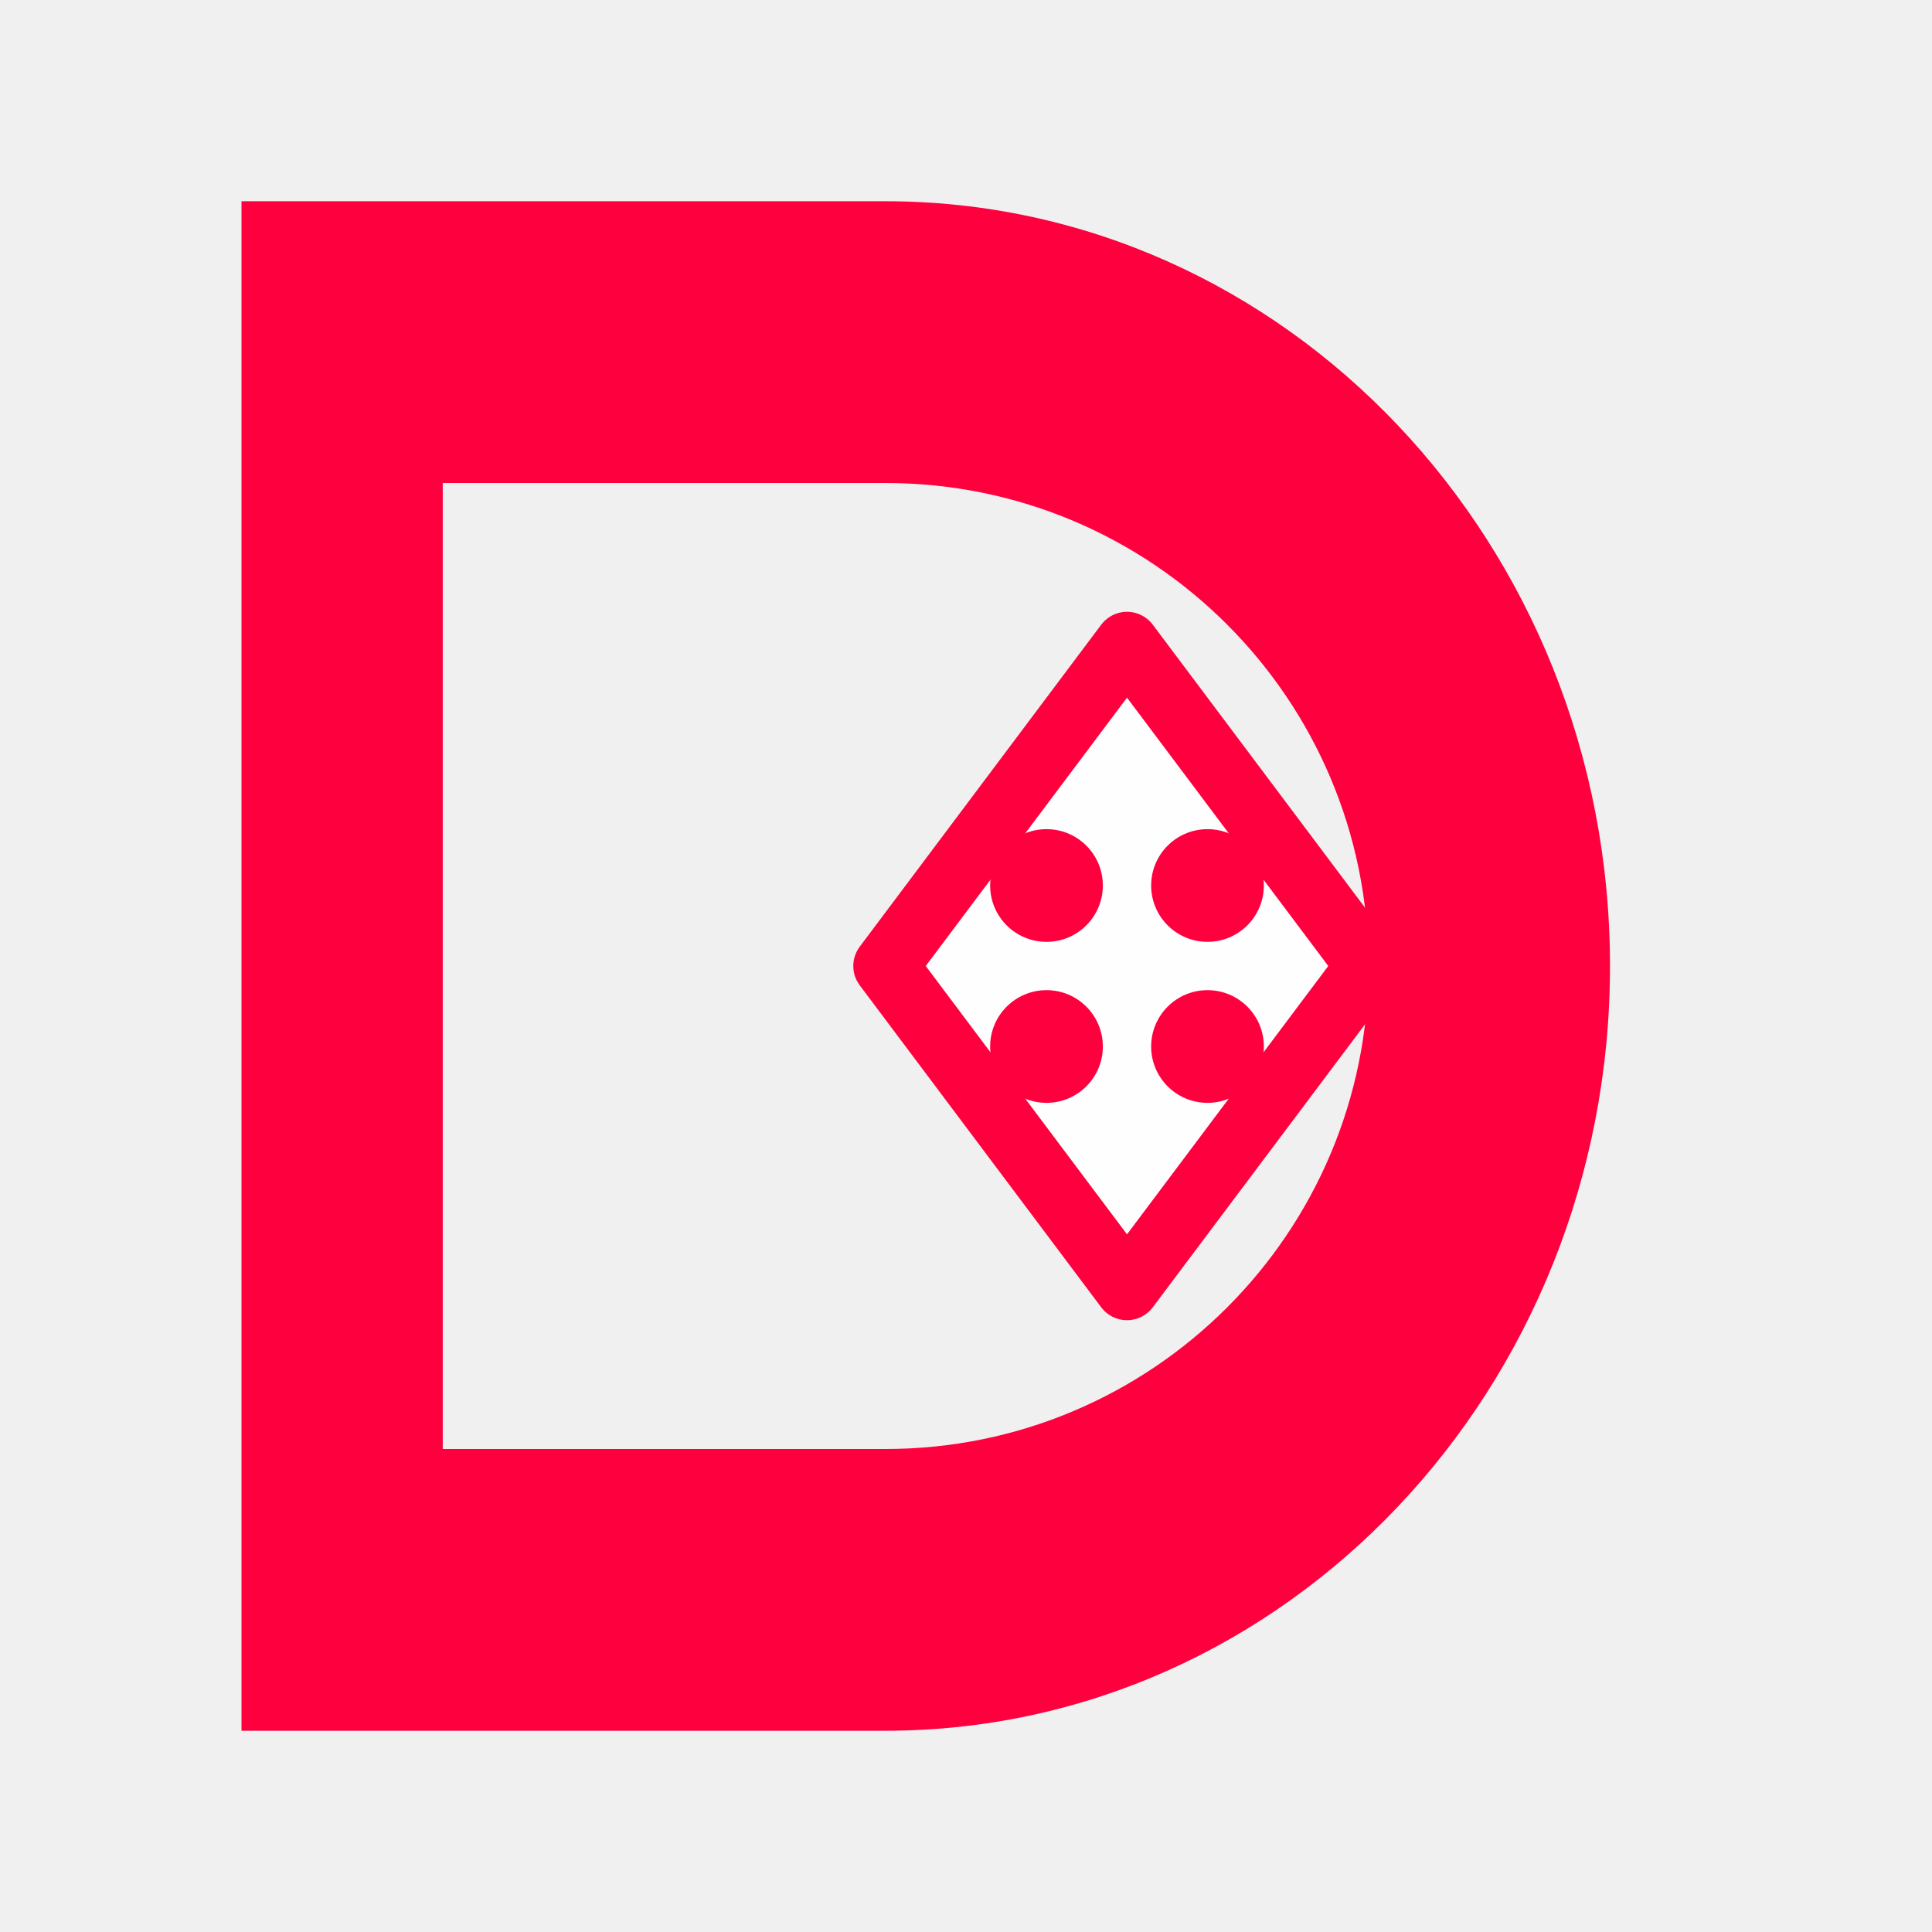
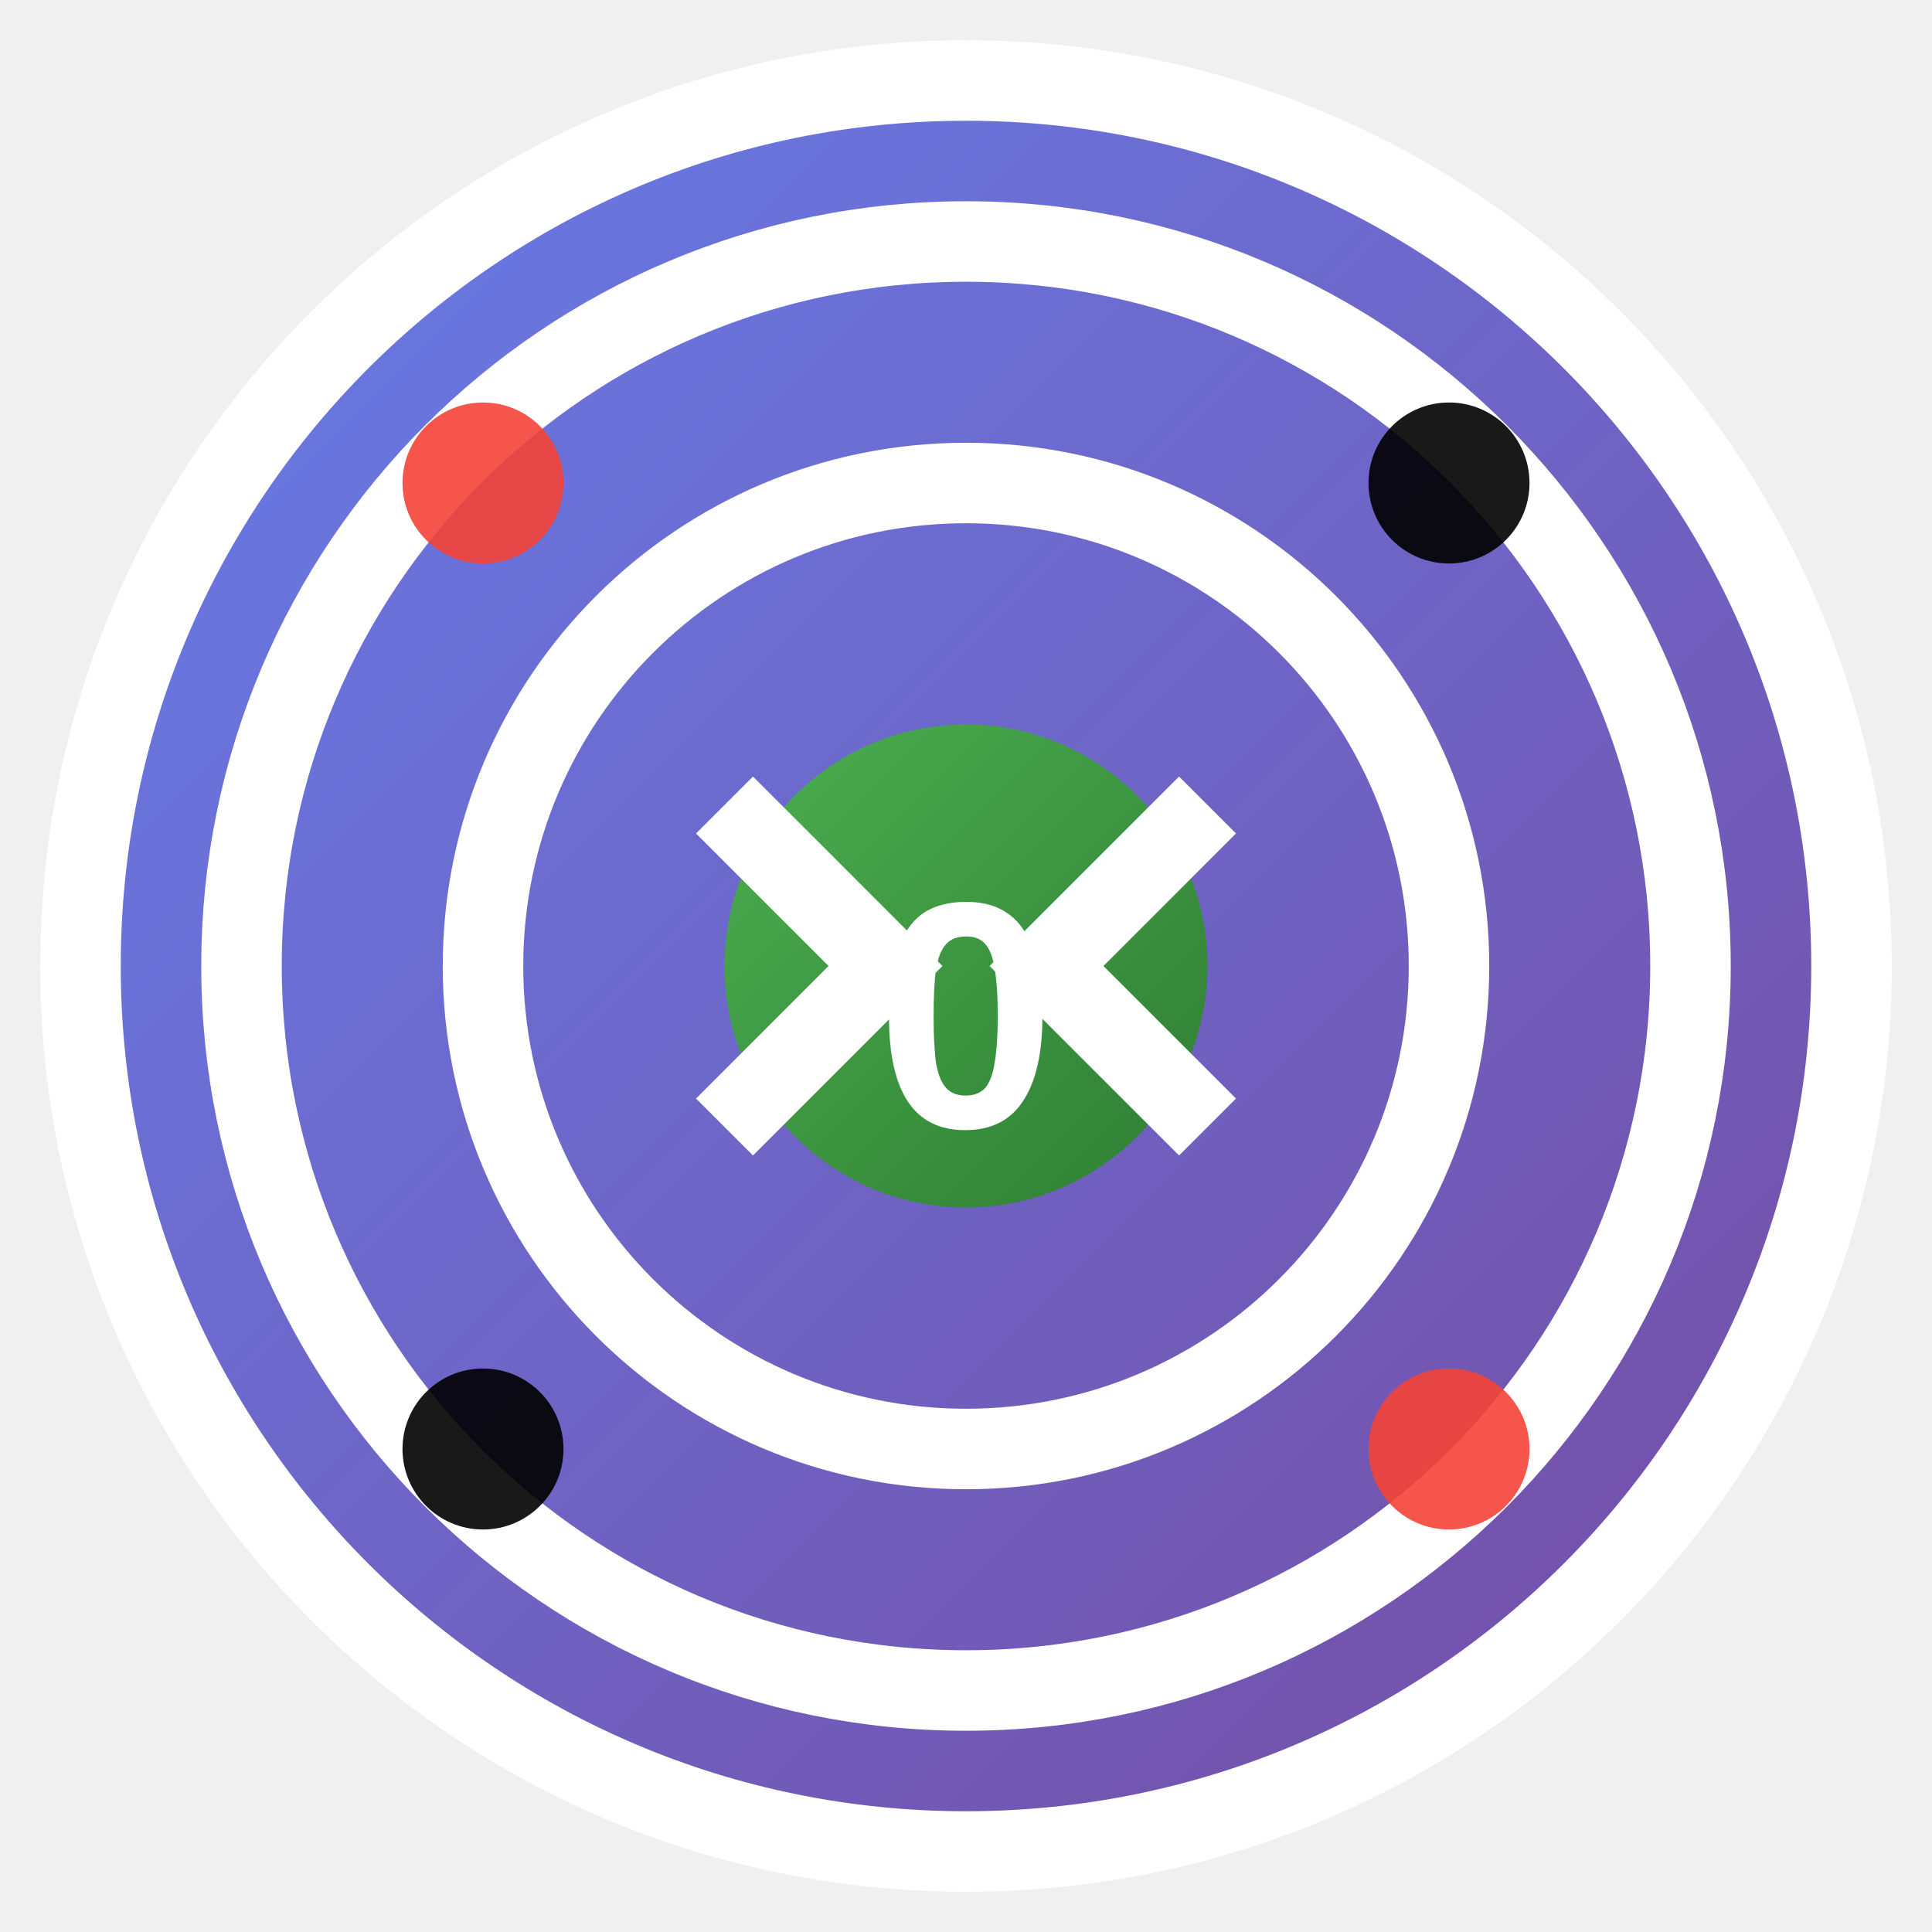
<svg xmlns="http://www.w3.org/2000/svg" width="48" height="48" viewBox="0 0 48 48">
-   <path fill-rule="evenodd" clip-rule="evenodd" d="M6 5H22            A18 19 0 0 1 22 43            H6V5Z            M11 12H22            A12 12 0 0 1 22 36            H11V12Z" fill="#FF003F" />
-   <polygon points="28,16 34,24 28,32 22,24" fill="rgba(255,255,255,0.96)" stroke="#FF003F" stroke-width="1.6" stroke-linejoin="round" />
-   <circle cx="26" cy="22" r="1.4" fill="#FF003F" />
-   <circle cx="30" cy="22" r="1.4" fill="#FF003F" />
-   <circle cx="26" cy="26" r="1.4" fill="#FF003F" />
-   <circle cx="30" cy="26" r="1.4" fill="#FF003F" />
+   <defs>
+     <linearGradient id="grad1" x1="0%" y1="0%" x2="100%" y2="100%">
+       <stop offset="0%" style="stop-color:#667eea;stop-opacity:1" />
+       <stop offset="100%" style="stop-color:#764ba2;stop-opacity:1" />
+     </linearGradient>
+     <linearGradient id="grad2" x1="0%" y1="0%" x2="100%" y2="100%">
+       <stop offset="0%" style="stop-color:#4CAF50;stop-opacity:1" />
+       <stop offset="100%" style="stop-color:#2E7D32;stop-opacity:1" />
+     </linearGradient>
+   </defs>
+   <circle cx="24" cy="24" r="22" fill="url(#grad1)" stroke="#fff" stroke-width="2" />
+   <circle cx="24" cy="24" r="18" fill="none" stroke="#fff" stroke-width="2" />
+   <circle cx="24" cy="24" r="12" fill="none" stroke="#fff" stroke-width="2" />
+   <circle cx="24" cy="24" r="6" fill="url(#grad2)" />
+   <text x="24" y="28" text-anchor="middle" fill="#fff" font-family="Arial, sans-serif" font-size="8" font-weight="bold">0</text>
+   <circle cx="12" cy="12" r="2" fill="#F44336" opacity="0.9" />
+   <circle cx="36" cy="12" r="2" fill="#000" opacity="0.9" />
+   <circle cx="12" cy="36" r="2" fill="#000" opacity="0.9" />
+   <circle cx="36" cy="36" r="2" fill="#F44336" opacity="0.9" />
+   <path d="M18 20 L22 24 L18 28" stroke="#fff" stroke-width="2" fill="none" />
+   <path d="M30 20 L26 24 L30 28" stroke="#fff" stroke-width="2" fill="none" />
</svg>
